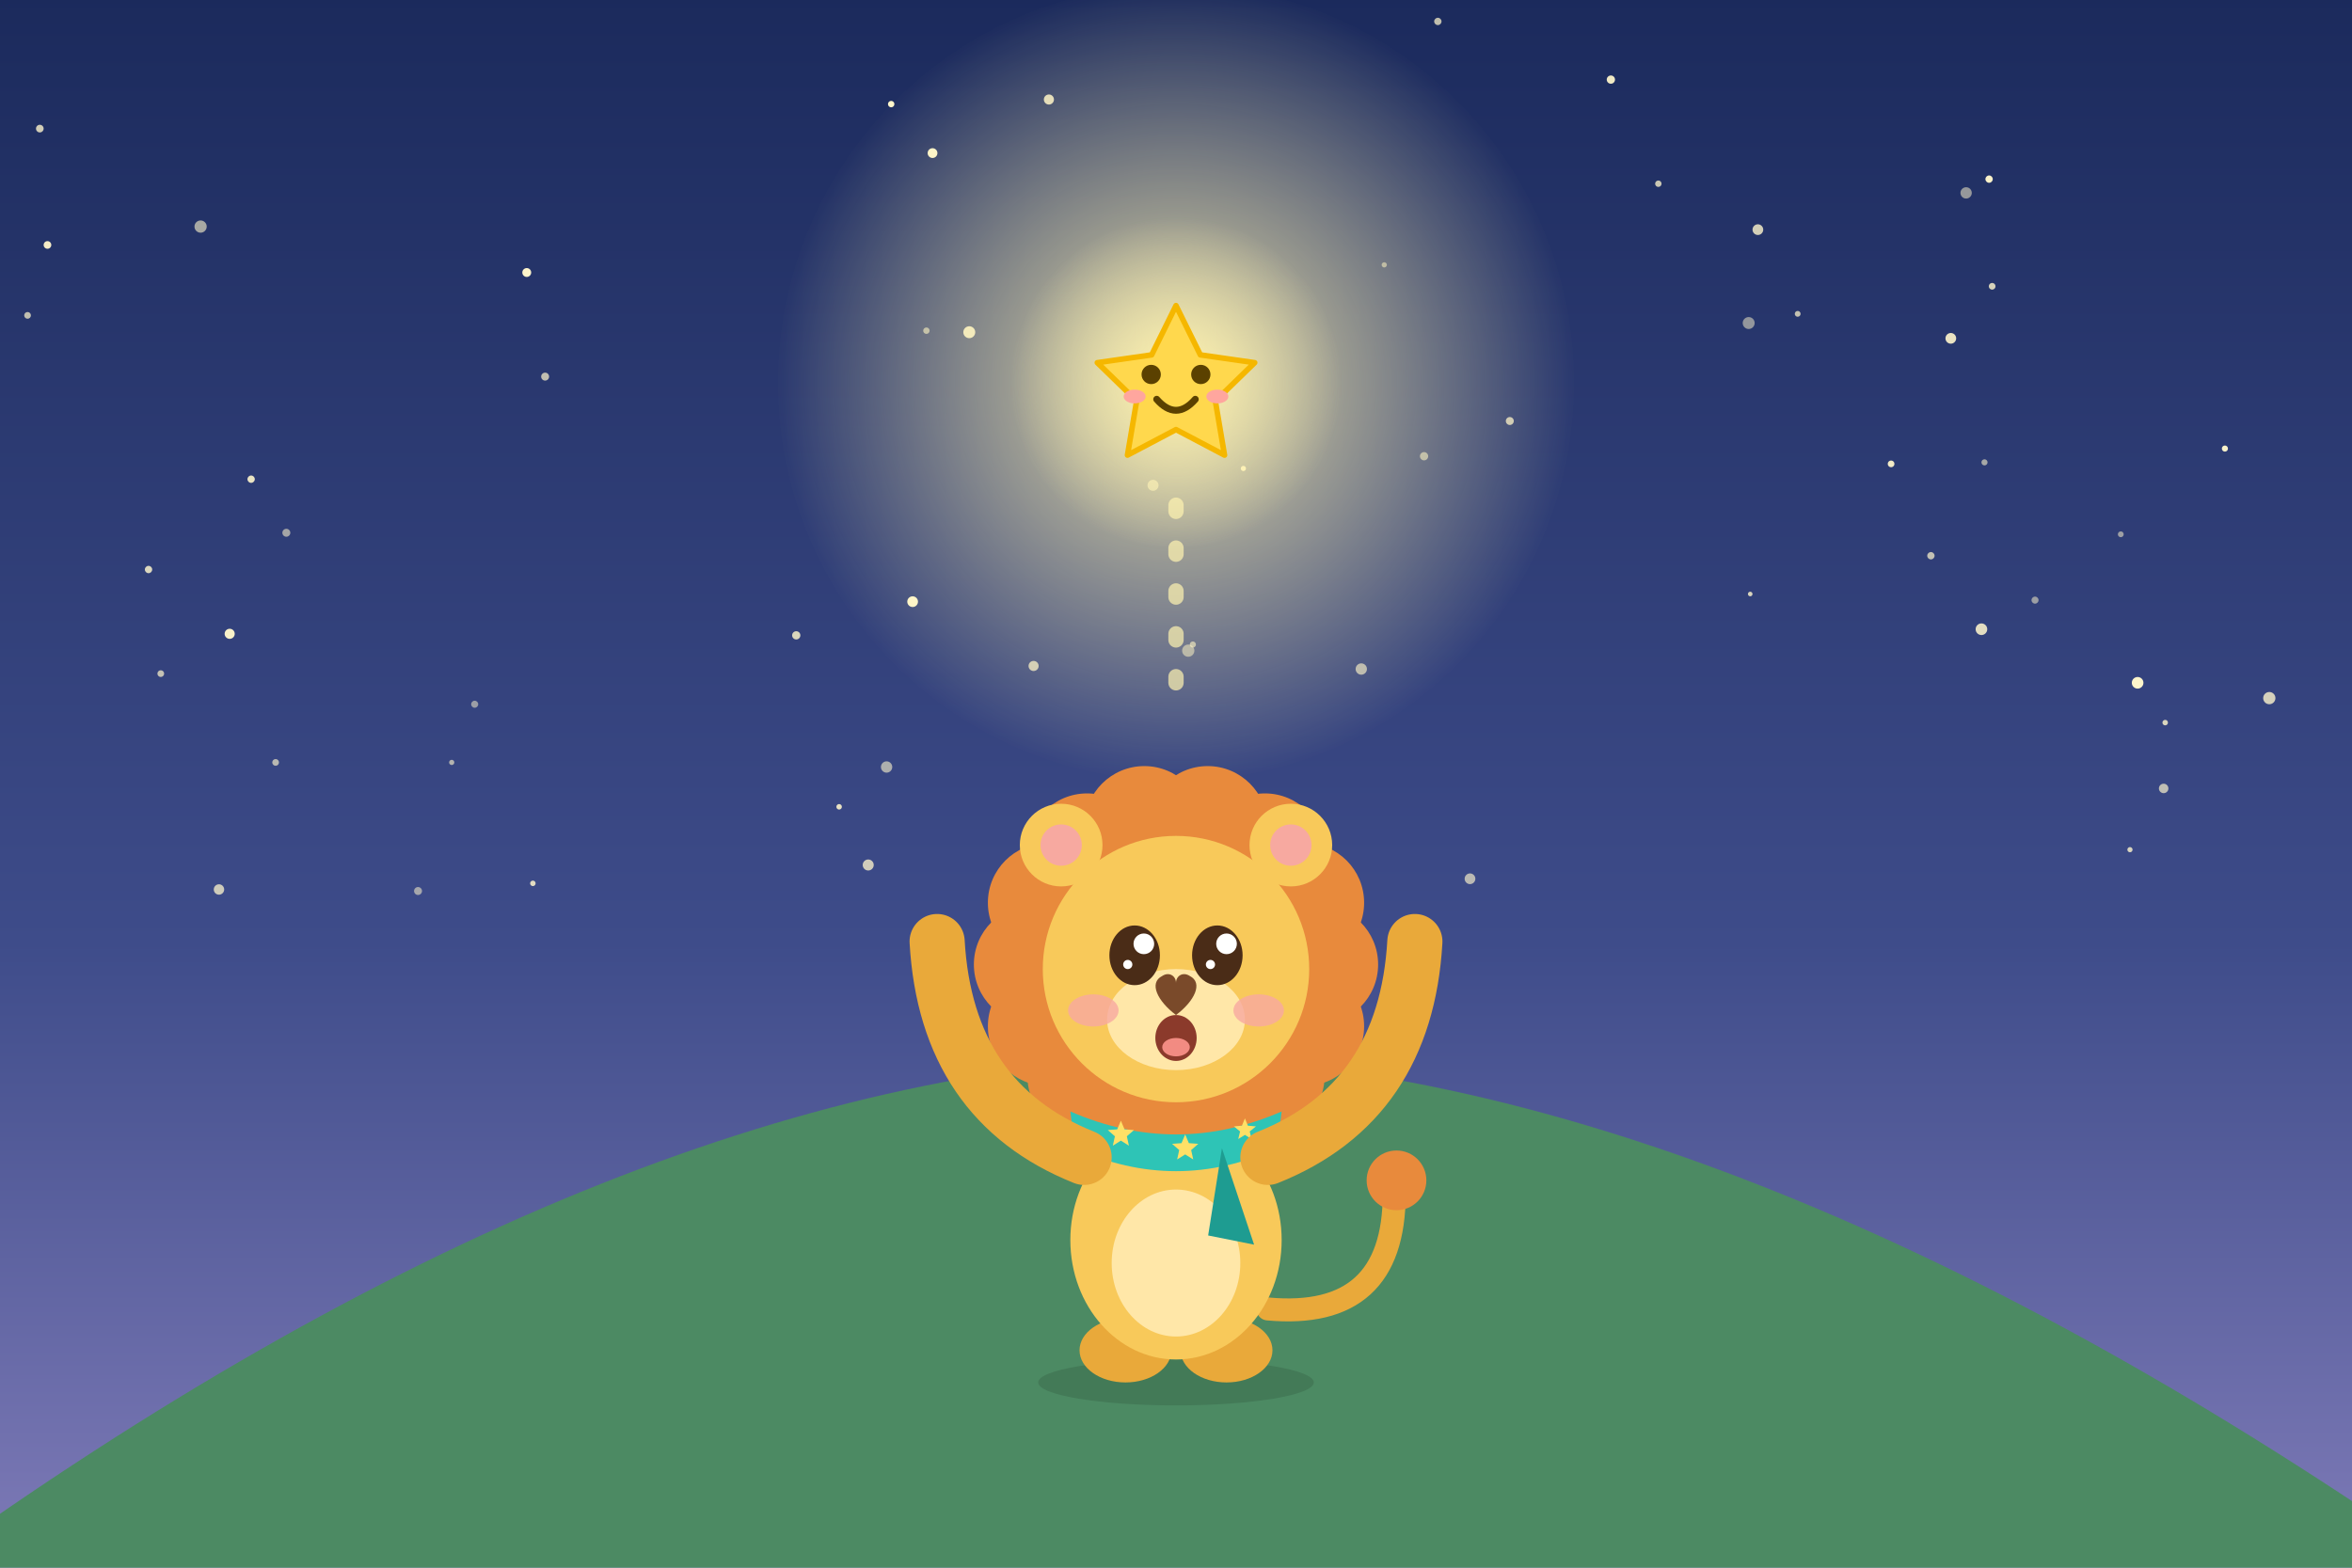
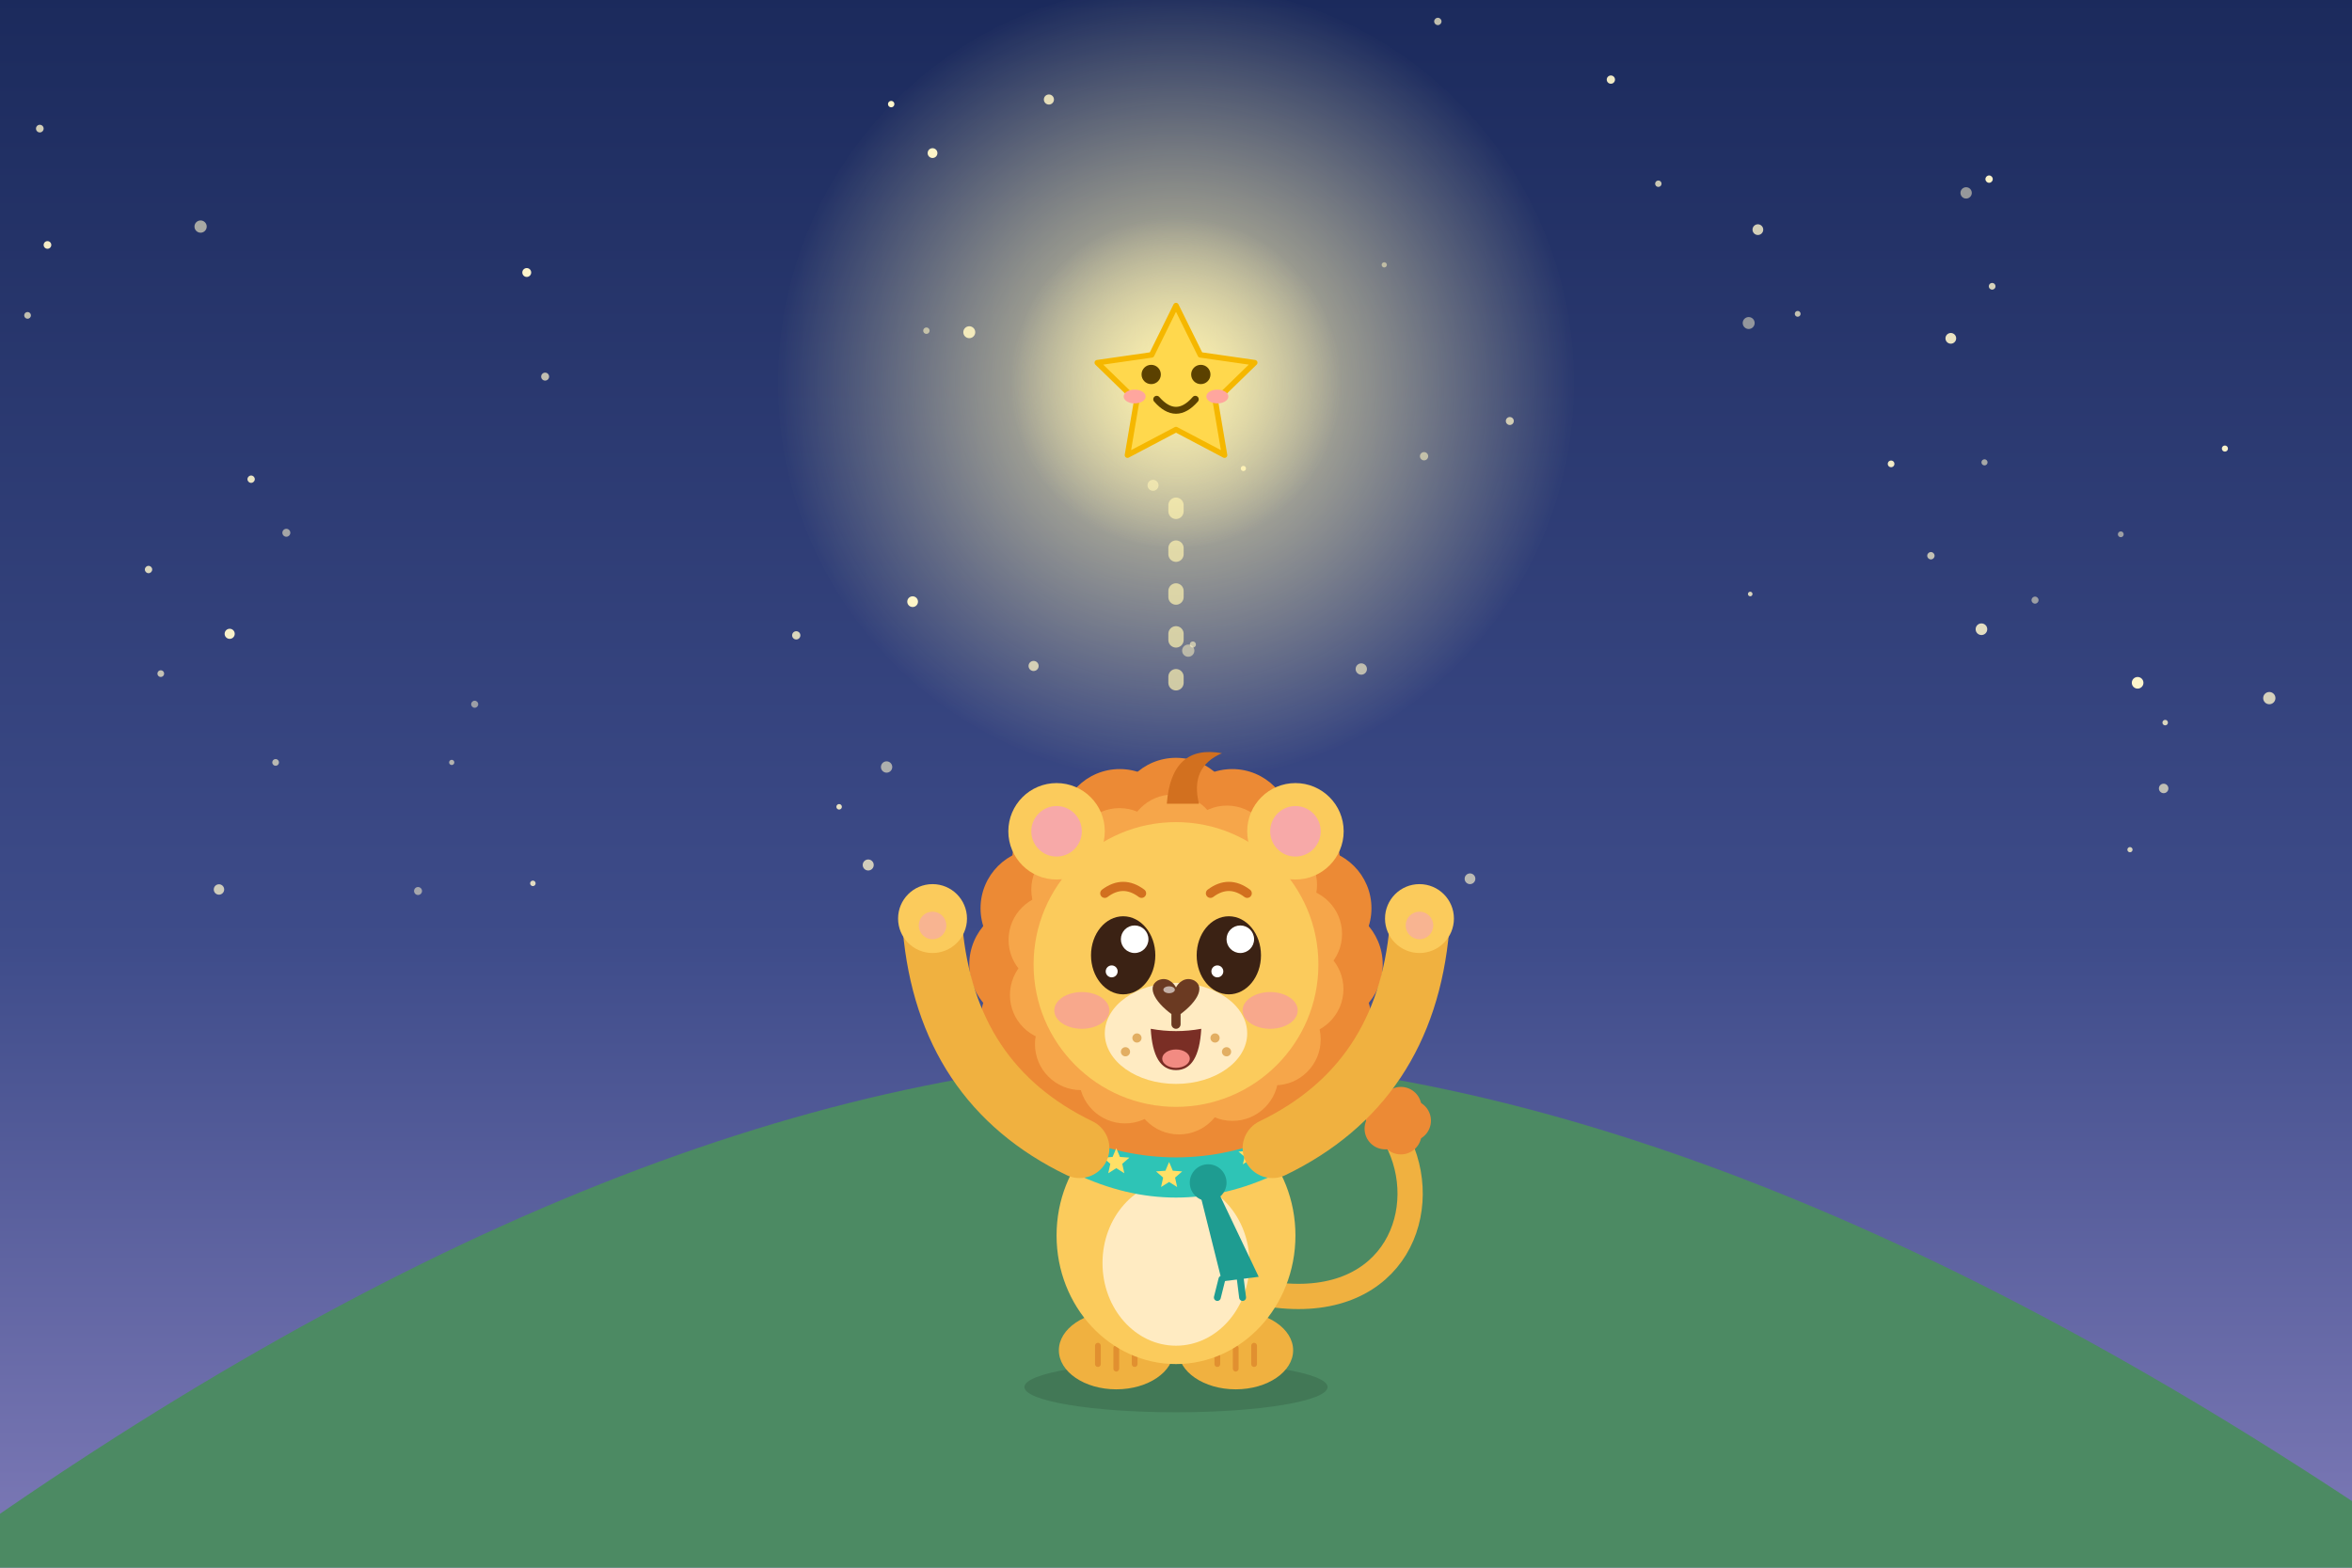
<svg xmlns="http://www.w3.org/2000/svg" viewBox="0 0 1536 1024" role="img" aria-label="Lio ridică steluța și ea zboară spre cer">
  <defs>
    <linearGradient id="night" x1="0" y1="0" x2="0" y2="1">
      <stop offset="0" stop-color="#1B2A5C" />
      <stop offset="0.6" stop-color="#3E4C8A" />
      <stop offset="1" stop-color="#7F7BB8" />
    </linearGradient>
    <linearGradient id="dusk" x1="0" y1="0" x2="0" y2="1">
      <stop offset="0" stop-color="#2B3A73" />
      <stop offset="0.55" stop-color="#8A6FB3" />
      <stop offset="1" stop-color="#F2A98B" />
    </linearGradient>
    <radialGradient id="glow">
      <stop offset="0" stop-color="#FFF3B0" stop-opacity="0.9" />
      <stop offset="1" stop-color="#FFF3B0" stop-opacity="0" />
    </radialGradient>
    <radialGradient id="moon">
      <stop offset="0" stop-color="#FFFBE6" />
      <stop offset="1" stop-color="#F6E7A8" />
    </radialGradient>
    <filter id="soft">
      <feGaussianBlur stdDeviation="1.2" />
    </filter>
  </defs>
  <rect width="1536" height="1024" fill="url(#night)" />
  <circle cx="348" cy="577" r="1.8" fill="#FFF6CC" opacity="0.85" />
  <circle cx="131" cy="148" r="4.0" fill="#FFF6CC" opacity="0.60" />
  <circle cx="986" cy="275" r="2.6" fill="#FFF6CC" opacity="0.75" />
  <circle cx="295" cy="498" r="1.7" fill="#FFF6CC" opacity="0.62" />
  <circle cx="31" cy="160" r="2.5" fill="#FFF6CC" opacity="0.95" />
  <circle cx="582" cy="68" r="2.1" fill="#FFF6CC" opacity="1.00" />
  <circle cx="97" cy="372" r="2.4" fill="#FFF6CC" opacity="0.83" />
  <circle cx="520" cy="415" r="2.7" fill="#FFF6CC" opacity="0.82" />
  <circle cx="1385" cy="349" r="1.9" fill="#FFF6CC" opacity="0.53" />
  <circle cx="1453" cy="293" r="2.0" fill="#FFF6CC" opacity="0.97" />
  <circle cx="889" cy="437" r="3.7" fill="#FFF6CC" opacity="0.64" />
  <circle cx="548" cy="527" r="1.8" fill="#FFF6CC" opacity="0.88" />
  <circle cx="150" cy="414" r="3.3" fill="#FFF6CC" opacity="0.97" />
  <circle cx="1296" cy="302" r="2.0" fill="#FFF6CC" opacity="0.58" />
  <circle cx="812" cy="306" r="1.7" fill="#FFF6CC" opacity="0.95" />
  <circle cx="779" cy="421" r="2.0" fill="#FFF6CC" opacity="0.62" />
  <circle cx="18" cy="206" r="2.2" fill="#FFF6CC" opacity="0.71" />
  <circle cx="579" cy="501" r="3.7" fill="#FFF6CC" opacity="0.59" />
  <circle cx="609" cy="100" r="3.2" fill="#FFF6CC" opacity="0.99" />
  <circle cx="310" cy="460" r="2.3" fill="#FFF6CC" opacity="0.51" />
  <circle cx="1174" cy="205" r="1.9" fill="#FFF6CC" opacity="0.72" />
  <circle cx="356" cy="246" r="2.6" fill="#FFF6CC" opacity="0.71" />
  <circle cx="904" cy="173" r="1.7" fill="#FFF6CC" opacity="0.54" />
  <circle cx="164" cy="313" r="2.4" fill="#FFF6CC" opacity="0.90" />
  <circle cx="776" cy="425" r="4.0" fill="#FFF6CC" opacity="0.53" />
  <circle cx="26" cy="84" r="2.5" fill="#FFF6CC" opacity="0.79" />
  <circle cx="1142" cy="211" r="3.9" fill="#FFF6CC" opacity="0.50" />
  <circle cx="1284" cy="126" r="3.7" fill="#FFF6CC" opacity="0.52" />
  <circle cx="1482" cy="456" r="4.0" fill="#FFF6CC" opacity="0.79" />
  <circle cx="273" cy="582" r="2.6" fill="#FFF6CC" opacity="0.54" />
  <circle cx="930" cy="298" r="2.7" fill="#FFF6CC" opacity="0.58" />
  <circle cx="187" cy="348" r="2.6" fill="#FFF6CC" opacity="0.56" />
  <circle cx="675" cy="435" r="3.3" fill="#FFF6CC" opacity="0.74" />
  <circle cx="605" cy="216" r="2.1" fill="#FFF6CC" opacity="0.60" />
  <circle cx="685" cy="65" r="3.3" fill="#FFF6CC" opacity="0.85" />
  <circle cx="939" cy="14" r="2.4" fill="#FFF6CC" opacity="0.72" />
  <circle cx="143" cy="581" r="3.4" fill="#FFF6CC" opacity="0.75" />
  <circle cx="1083" cy="120" r="2.1" fill="#FFF6CC" opacity="0.76" />
  <circle cx="1143" cy="388" r="1.5" fill="#FFF6CC" opacity="0.81" />
  <circle cx="1396" cy="446" r="3.8" fill="#FFF6CC" opacity="0.99" />
  <circle cx="344" cy="178" r="2.9" fill="#FFF6CC" opacity="0.99" />
  <circle cx="567" cy="565" r="3.6" fill="#FFF6CC" opacity="0.76" />
  <circle cx="960" cy="574" r="3.5" fill="#FFF6CC" opacity="0.65" />
  <circle cx="1299" cy="117" r="2.4" fill="#FFF6CC" opacity="0.98" />
  <circle cx="1301" cy="187" r="2.2" fill="#FFF6CC" opacity="0.81" />
  <circle cx="1294" cy="411" r="3.8" fill="#FFF6CC" opacity="0.86" />
  <circle cx="1261" cy="363" r="2.4" fill="#FFF6CC" opacity="0.71" />
  <circle cx="753" cy="317" r="3.6" fill="#FFF6CC" opacity="0.63" />
  <circle cx="105" cy="440" r="2.2" fill="#FFF6CC" opacity="0.71" />
  <circle cx="180" cy="498" r="2.2" fill="#FFF6CC" opacity="0.65" />
  <circle cx="1235" cy="303" r="2.2" fill="#FFF6CC" opacity="0.94" />
  <circle cx="633" cy="217" r="3.9" fill="#FFF6CC" opacity="0.90" />
  <circle cx="1148" cy="150" r="3.5" fill="#FFF6CC" opacity="0.80" />
  <circle cx="1274" cy="221" r="3.5" fill="#FFF6CC" opacity="0.90" />
  <circle cx="596" cy="393" r="3.5" fill="#FFF6CC" opacity="1.00" />
  <circle cx="1414" cy="472" r="1.8" fill="#FFF6CC" opacity="0.81" />
  <circle cx="1052" cy="52" r="2.7" fill="#FFF6CC" opacity="0.93" />
  <circle cx="1391" cy="555" r="1.7" fill="#FFF6CC" opacity="0.80" />
  <circle cx="1329" cy="392" r="2.3" fill="#FFF6CC" opacity="0.52" />
  <circle cx="1413" cy="515" r="3.1" fill="#FFF6CC" opacity="0.68" />
  <path d="M-50,1024 Q400,700 768,690 Q1136,700 1600,1024 Z" fill="#4C8A63" />
  <circle cx="768" cy="250" r="260" fill="url(#glow)" />
  <circle cx="768" cy="250" r="108.0" fill="url(#glow)" />
  <path d="M768.0,199.6 L783.9,231.8 L819.4,236.9 L793.7,261.9 L799.7,297.3 L768.0,280.6 L736.3,297.3 L742.3,261.9 L716.6,236.9 L752.1,231.8 Z" fill="#FFD84D" stroke="#F5B700" stroke-width="3.6" stroke-linejoin="round" />
  <circle cx="751.8" cy="244.6" r="6.3" fill="#5B4100" />
  <circle cx="784.2" cy="244.6" r="6.3" fill="#5B4100" />
  <ellipse cx="741.0" cy="259.0" rx="7.2" ry="4.5" fill="#FFA69E" />
  <ellipse cx="795.0" cy="259.0" rx="7.2" ry="4.5" fill="#FFA69E" />
  <path d="M755.4,260.8 q12.6,14.4 25.2,0" stroke="#5B4100" stroke-width="4.5" fill="none" stroke-linecap="round" />
  <path d="M768,330 L768,450" stroke="#FFF3B0" stroke-width="10" stroke-dasharray="4 24" stroke-linecap="round" opacity="0.7" />
  <g transform="translate(768,900) scale(1.5,1.5)">
-     <ellipse cx="0" cy="2" rx="60" ry="10" fill="#000" opacity="0.12" />
-     <path d="M40,-30 Q95,-25 95,-80" stroke="#E9A93A" stroke-width="10" fill="none" stroke-linecap="round" />
-     <circle cx="96" cy="-86" r="13" fill="#E88A3C" />
-     <ellipse cx="-22" cy="-12" rx="20" ry="14" fill="#E9A93A" />
-     <ellipse cx="22" cy="-12" rx="20" ry="14" fill="#E9A93A" />
-     <ellipse cx="0" cy="-60" rx="46" ry="52" fill="#F8C95A" />
-     <ellipse cx="0" cy="-50" rx="28" ry="32" fill="#FFE7A8" />
-     <circle cx="62.0" cy="-180.0" r="26.0" fill="#E88A3C" />
-     <circle cx="55.9" cy="-153.1" r="26.0" fill="#E88A3C" />
-     <circle cx="38.7" cy="-131.5" r="26.0" fill="#E88A3C" />
-     <circle cx="13.8" cy="-119.6" r="26.0" fill="#E88A3C" />
-     <circle cx="-13.8" cy="-119.6" r="26.0" fill="#E88A3C" />
-     <circle cx="-38.7" cy="-131.5" r="26.0" fill="#E88A3C" />
-     <circle cx="-55.9" cy="-153.1" r="26.0" fill="#E88A3C" />
-     <circle cx="-62.0" cy="-180.0" r="26.0" fill="#E88A3C" />
-     <circle cx="-55.9" cy="-206.9" r="26.0" fill="#E88A3C" />
-     <circle cx="-38.7" cy="-228.5" r="26.0" fill="#E88A3C" />
-     <circle cx="-13.8" cy="-240.4" r="26.0" fill="#E88A3C" />
-     <circle cx="13.8" cy="-240.4" r="26.0" fill="#E88A3C" />
-     <circle cx="38.7" cy="-228.5" r="26.0" fill="#E88A3C" />
-     <circle cx="55.9" cy="-206.9" r="26.0" fill="#E88A3C" />
-     <circle cx="-50" cy="-232" r="18" fill="#F8C95A" />
-     <circle cx="50" cy="-232" r="18" fill="#F8C95A" />
-     <circle cx="-50" cy="-232" r="9" fill="#F7A9A0" />
-     <circle cx="50" cy="-232" r="9" fill="#F7A9A0" />
-     <circle cx="0" cy="-178" r="58" fill="#F8C95A" />
-     <ellipse cx="0" cy="-156" rx="30" ry="22" fill="#FFE7A8" />
-     <ellipse cx="-36" cy="-160" rx="11" ry="7" fill="#F7A9A0" opacity="0.8" />
-     <ellipse cx="36" cy="-160" rx="11" ry="7" fill="#F7A9A0" opacity="0.8" />
-     <ellipse cx="-18" cy="-184" rx="11" ry="13" fill="#4A2C17" />
-     <ellipse cx="18" cy="-184" rx="11" ry="13" fill="#4A2C17" />
-     <circle cx="-14" cy="-189" r="4.5" fill="#fff" />
-     <circle cx="22" cy="-189" r="4.5" fill="#fff" />
-     <circle cx="-21" cy="-180" r="2" fill="#fff" />
-     <circle cx="15" cy="-180" r="2" fill="#fff" />
-     <path d="M0,-158 c-8,-6 -12,-14 -6,-17 c3,-2 6,0 6,3 c0,-3 3,-5 6,-3 c6,3 2,11 -6,17z" fill="#7A4A2A" />
-     <ellipse cx="0" cy="-148" rx="9" ry="10" fill="#8B3A2B" />
-     <ellipse cx="0" cy="-144" rx="6" ry="4" fill="#F28B82" />
-     <path d="M-46,-116 Q0,-96 46,-116 L44,-100 Q0,-80 -44,-100 Z" fill="#2EC4B6" />
-     <path d="M20,-100 L34,-58 L14,-62 Z" fill="#1E9C91" />
-     <path d="M-24.0,-112.0 L-22.4,-108.2 L-18.3,-107.9 L-21.4,-105.2 L-20.5,-101.1 L-24.0,-103.3 L-27.5,-101.1 L-26.6,-105.2 L-29.7,-107.9 L-25.6,-108.2 Z" fill="#FFE066" />
-     <path d="M4.0,-106.0 L5.6,-102.2 L9.7,-101.9 L6.6,-99.2 L7.5,-95.1 L4.0,-97.3 L0.5,-95.1 L1.4,-99.2 L-1.7,-101.9 L2.4,-102.2 Z" fill="#FFE066" />
-     <path d="M30.0,-113.0 L31.3,-109.8 L34.8,-109.5 L32.1,-107.3 L32.9,-104.0 L30.0,-105.8 L27.1,-104.0 L27.9,-107.3 L25.2,-109.5 L28.7,-109.8 Z" fill="#FFE066" />
-     <path d="M-40,-96 Q-100,-120 -104,-190" stroke="#E9A93A" stroke-width="24" fill="none" stroke-linecap="round" />
-     <path d="M40,-96 Q100,-120 104,-190" stroke="#E9A93A" stroke-width="24" fill="none" stroke-linecap="round" />
+     <ellipse cx="0" cy="4" rx="66" ry="11" fill="#000" opacity=".13" />
+     <path d="M44,-36 C96,-30 112,-74 96,-104" stroke="#F0B140" stroke-width="11" fill="none" stroke-linecap="round" />
+     <circle cx="102.0" cy="-112.0" r="9" fill="#EC8A35" />
+     <circle cx="97.9" cy="-106.3" r="9" fill="#EC8A35" />
+     <circle cx="91.1" cy="-108.5" r="9" fill="#EC8A35" />
+     <circle cx="91.1" cy="-115.5" r="9" fill="#EC8A35" />
+     <circle cx="97.9" cy="-117.7" r="9" fill="#EC8A35" />
+     <ellipse cx="-26" cy="-12" rx="25" ry="17" fill="#F0B140" />
+     <ellipse cx="26" cy="-12" rx="25" ry="17" fill="#F0B140" />
+     <path d="M-34,-6 v-8 M-26,-4 v-9 M-18,-6 v-8 M18,-6 v-8 M26,-4 v-9 M34,-6 v-8" stroke="#D2701F" stroke-width="2.5" stroke-linecap="round" opacity=".5" />
+     <ellipse cx="0" cy="-62" rx="52" ry="56" fill="#FBCB5C" />
+     <ellipse cx="0" cy="-50" rx="32" ry="36" fill="#FFEBC2" />
+     <circle cx="64.0" cy="-180.0" r="26" fill="#EC8A35" />
+     <circle cx="59.1" cy="-155.5" r="26" fill="#EC8A35" />
+     <circle cx="45.3" cy="-134.7" r="26" fill="#EC8A35" />
+     <circle cx="24.5" cy="-120.9" r="26" fill="#EC8A35" />
+     <circle cx="0.0" cy="-116.0" r="26" fill="#EC8A35" />
+     <circle cx="-24.5" cy="-120.9" r="26" fill="#EC8A35" />
+     <circle cx="-45.3" cy="-134.7" r="26" fill="#EC8A35" />
+     <circle cx="-59.1" cy="-155.5" r="26" fill="#EC8A35" />
+     <circle cx="-64.0" cy="-180.0" r="26" fill="#EC8A35" />
+     <circle cx="-59.1" cy="-204.5" r="26" fill="#EC8A35" />
+     <circle cx="-45.3" cy="-225.3" r="26" fill="#EC8A35" />
+     <circle cx="-24.5" cy="-239.1" r="26" fill="#EC8A35" />
+     <circle cx="-0.0" cy="-244.0" r="26" fill="#EC8A35" />
+     <circle cx="24.5" cy="-239.1" r="26" fill="#EC8A35" />
+     <circle cx="45.3" cy="-225.3" r="26" fill="#EC8A35" />
+     <circle cx="59.1" cy="-204.5" r="26" fill="#EC8A35" />
+     <circle cx="52.9" cy="-169.3" r="20" fill="#F6A64A" />
+     <circle cx="43.0" cy="-147.4" r="20" fill="#F6A64A" />
+     <circle cx="24.6" cy="-131.9" r="20" fill="#F6A64A" />
+     <circle cx="1.3" cy="-126.0" r="20" fill="#F6A64A" />
+     <circle cx="-22.2" cy="-130.8" r="20" fill="#F6A64A" />
+     <circle cx="-41.4" cy="-145.3" r="20" fill="#F6A64A" />
+     <circle cx="-52.3" cy="-166.7" r="20" fill="#F6A64A" />
+     <circle cx="-52.9" cy="-190.7" r="20" fill="#F6A64A" />
+     <circle cx="-43.0" cy="-212.6" r="20" fill="#F6A64A" />
+     <circle cx="-24.6" cy="-228.1" r="20" fill="#F6A64A" />
+     <circle cx="-1.3" cy="-234.0" r="20" fill="#F6A64A" />
+     <circle cx="22.2" cy="-229.2" r="20" fill="#F6A64A" />
+     <circle cx="41.4" cy="-214.7" r="20" fill="#F6A64A" />
+     <circle cx="52.3" cy="-193.3" r="20" fill="#F6A64A" />
+     <path d="M-4,-250 q2,-26 24,-22 q-14,6 -10,22 z" fill="#D2701F" />
+     <circle cx="-52" cy="-238" r="21" fill="#FBCB5C" />
+     <circle cx="52" cy="-238" r="21" fill="#FBCB5C" />
+     <circle cx="-52" cy="-238" r="11" fill="#F7A9A8" />
+     <circle cx="52" cy="-238" r="11" fill="#F7A9A8" />
+     <circle cx="0" cy="-180" r="62" fill="#FBCB5C" />
+     <ellipse cx="0" cy="-150" rx="31" ry="22" fill="#FFEBC2" />
+     <ellipse cx="-41" cy="-160" rx="12" ry="8" fill="#F79C9C" opacity=".75" />
+     <ellipse cx="41" cy="-160" rx="12" ry="8" fill="#F79C9C" opacity=".75" />
+     <path d="M-31,-211 q8,-6 16,0 M15,-211 q8,-6 16,0" stroke="#D2701F" stroke-width="4" fill="none" stroke-linecap="round" />
+     <ellipse cx="-23" cy="-184" rx="14" ry="17" fill="#3B2214" />
+     <g>
+       <circle cx="-18" cy="-191" r="6" fill="#fff" />
+       <circle cx="-28" cy="-177" r="2.6" fill="#fff" />
+     </g>
+     <ellipse cx="23" cy="-184" rx="14" ry="17" fill="#3B2214" />
+     <g>
+       <circle cx="28" cy="-191" r="6" fill="#fff" />
+       <circle cx="18" cy="-177" r="2.6" fill="#fff" />
+     </g>
+     <circle cx="-17" cy="-148" r="2" fill="#E2AE62" />
+     <circle cx="-22" cy="-142" r="2" fill="#E2AE62" />
+     <circle cx="17" cy="-148" r="2" fill="#E2AE62" />
+     <circle cx="22" cy="-142" r="2" fill="#E2AE62" />
+     <path d="M0,-157 C-9,-163 -13,-170 -8,-173 C-4,-175 -1,-172 0,-170 C1,-172 4,-175 8,-173 C13,-170 9,-163 0,-157 Z" fill="#6B3A22" />
+     <ellipse cx="-3" cy="-169" rx="2.5" ry="1.5" fill="#fff" opacity=".6" />
+     <path d="M0,-158 v4" stroke="#6B3A22" stroke-width="4" stroke-linecap="round" />
+     <path d="M-11,-152 Q0,-150 11,-152 Q10,-134 0,-134 Q-10,-134 -11,-152 Z" fill="#7A2E25" />
+     <ellipse cx="0" cy="-139" rx="6" ry="4" fill="#F28B82" />
+     <path d="M-46,-106 Q0,-86 46,-106 L44,-89 Q0,-68 -44,-89 Z" fill="#2EC4B6" />
+     <path d="M16,-86 L36,-44 L20,-42 L10,-82 Z" fill="#1E9C91" />
+     <path d="M20,-43 l-2,8 M28,-43 l1,8" stroke="#1E9C91" stroke-width="3" stroke-linecap="round" />
+     <circle cx="14" cy="-85" r="8" fill="#1E9C91" />
+     <path d="M-26.0,-100.0 L-24.4,-96.2 L-20.3,-95.9 L-23.4,-93.2 L-22.5,-89.1 L-26.0,-91.3 L-29.5,-89.1 L-28.6,-93.2 L-31.7,-95.9 L-27.6,-96.2 Z" fill="#FFE066" />
+     <path d="M-3.0,-94.0 L-1.4,-90.2 L2.7,-89.9 L-0.4,-87.2 L0.5,-83.1 L-3.0,-85.3 L-6.5,-83.1 L-5.6,-87.2 L-8.7,-89.9 L-4.6,-90.2 Z" fill="#FFE066" />
+     <path d="M32.0,-102.0 L33.3,-98.8 L36.8,-98.5 L34.1,-96.3 L34.9,-93.0 L32.0,-94.8 L29.1,-93.0 L29.9,-96.3 L27.2,-98.5 L30.7,-98.8 Z" fill="#FFE066" />
+     <path d="M-42,-100 Q-100,-128 -106,-196" stroke="#F0B140" stroke-width="26" fill="none" stroke-linecap="round" />
+     <circle cx="-106" cy="-200" r="15" fill="#FBCB5C" />
+     <circle cx="-106" cy="-197" r="6" fill="#F7A9A8" opacity=".7" />
+     <path d="M42,-100 Q100,-128 106,-196" stroke="#F0B140" stroke-width="26" fill="none" stroke-linecap="round" />
+     <circle cx="106" cy="-200" r="15" fill="#FBCB5C" />
+     <circle cx="106" cy="-197" r="6" fill="#F7A9A8" opacity=".7" />
  </g>
</svg>
